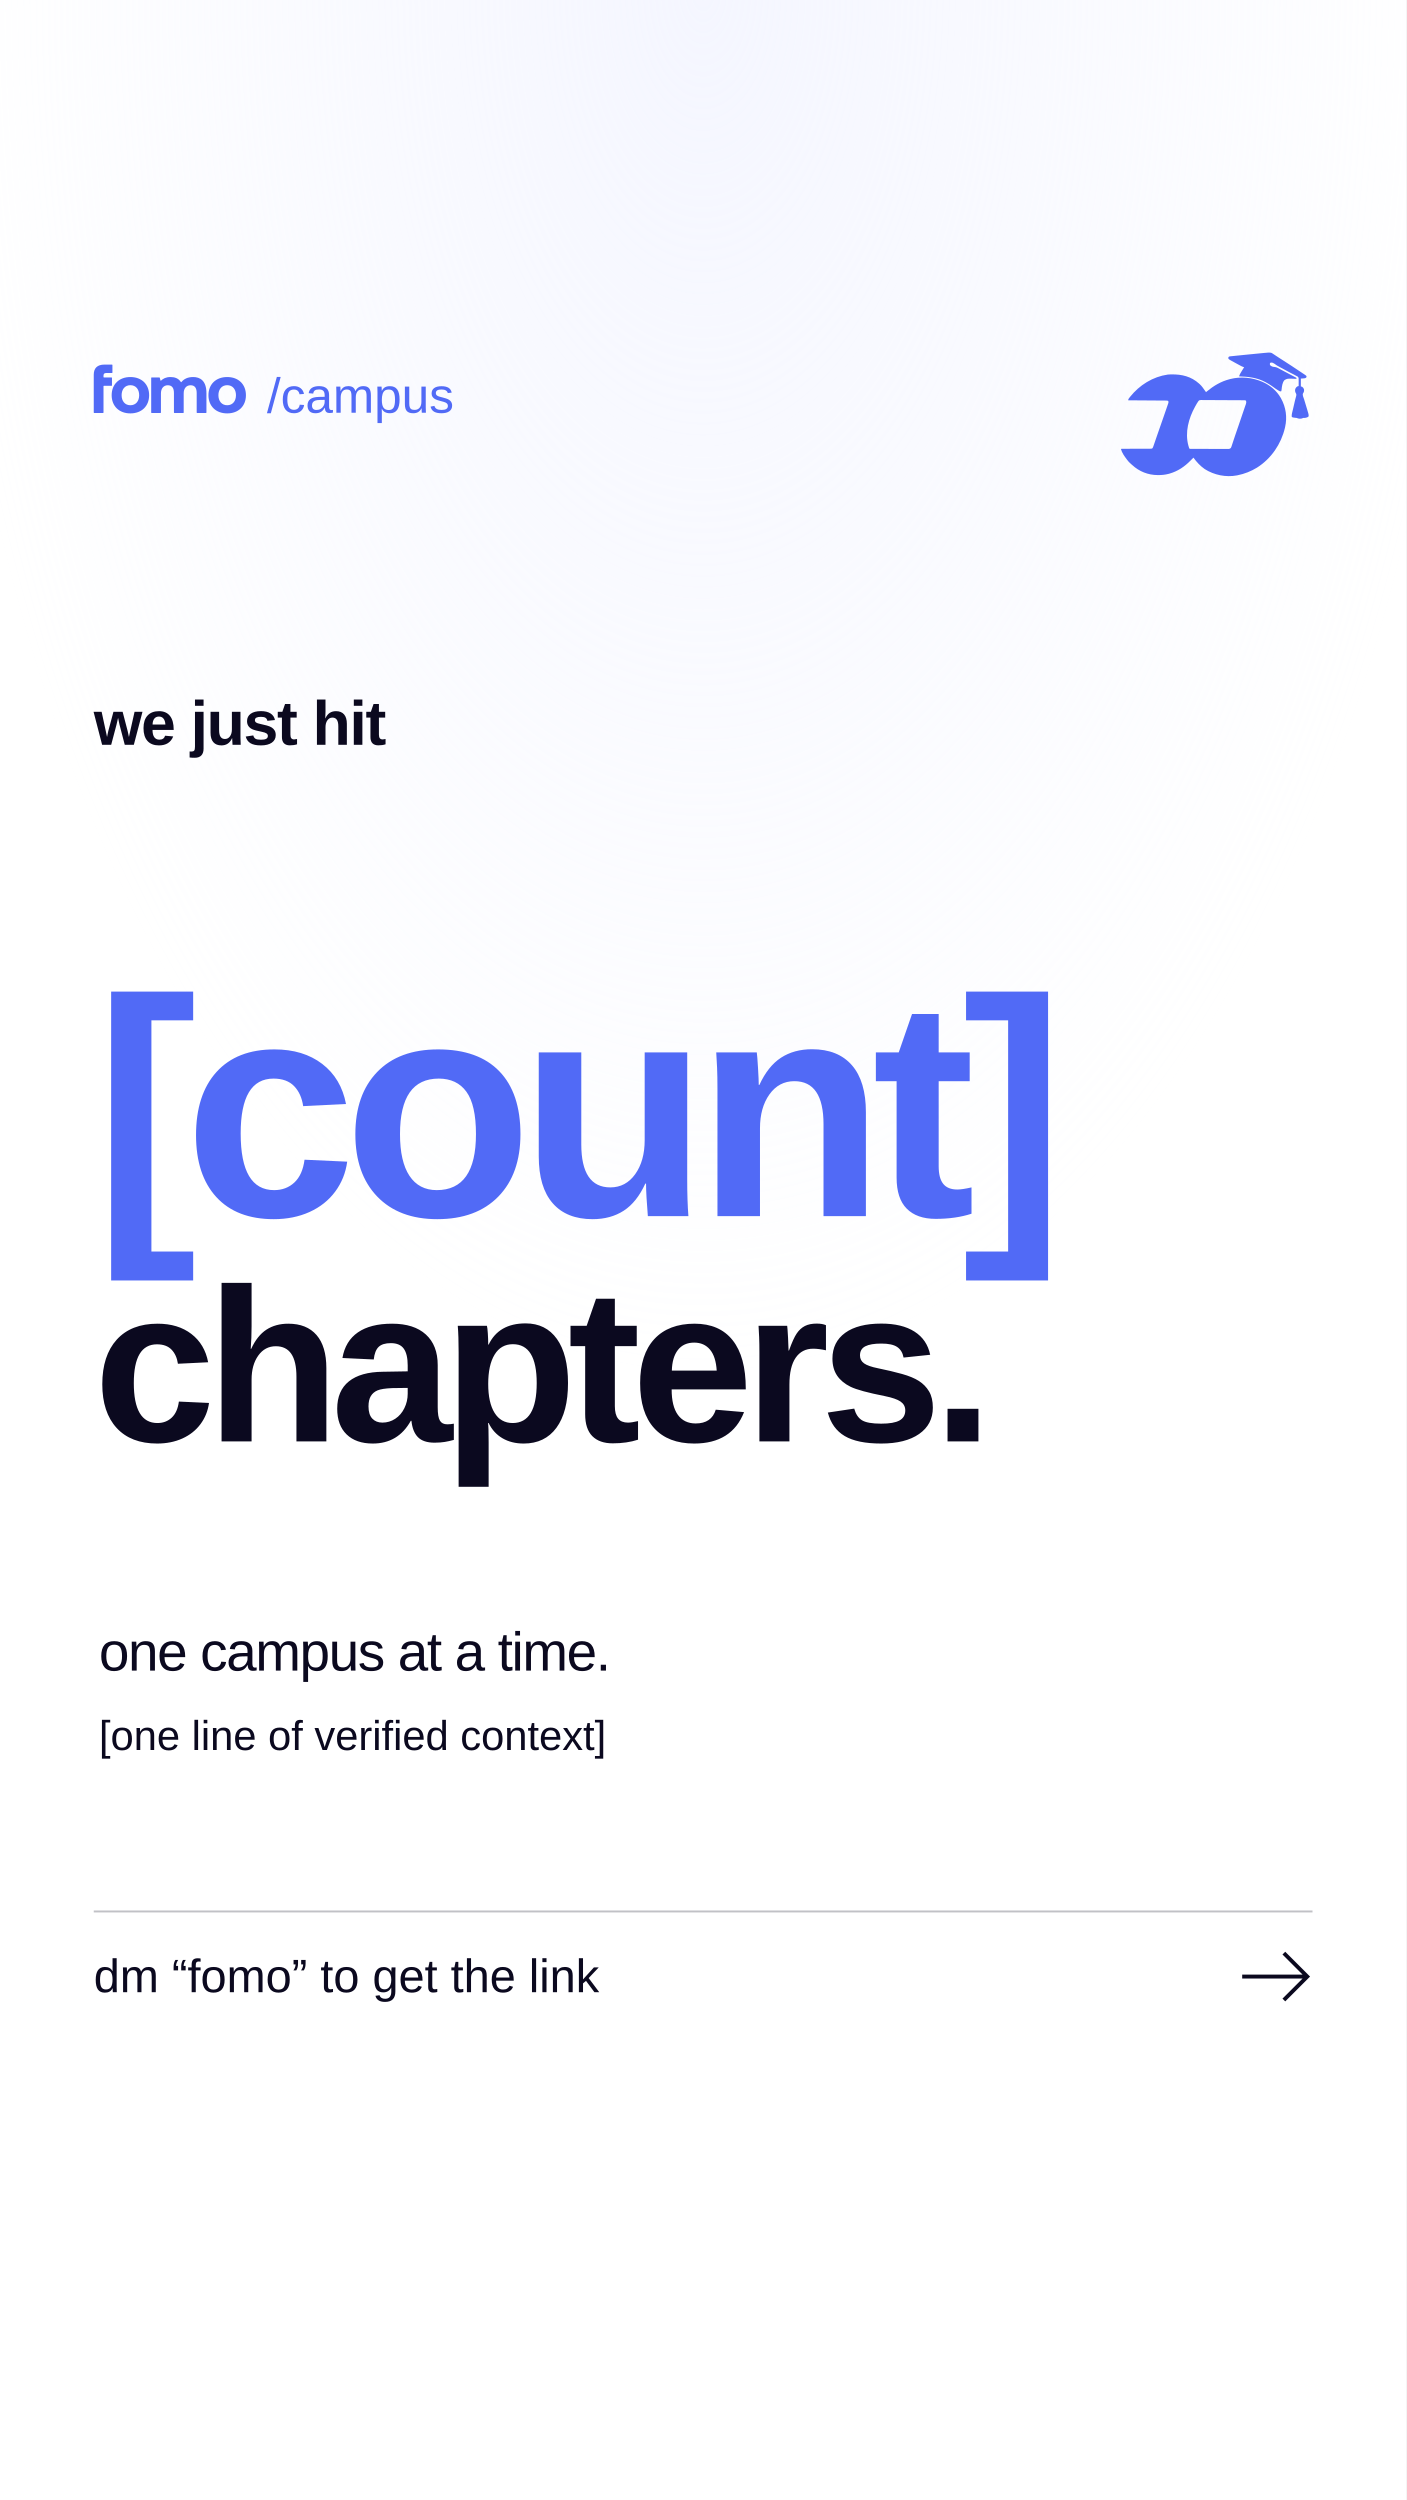
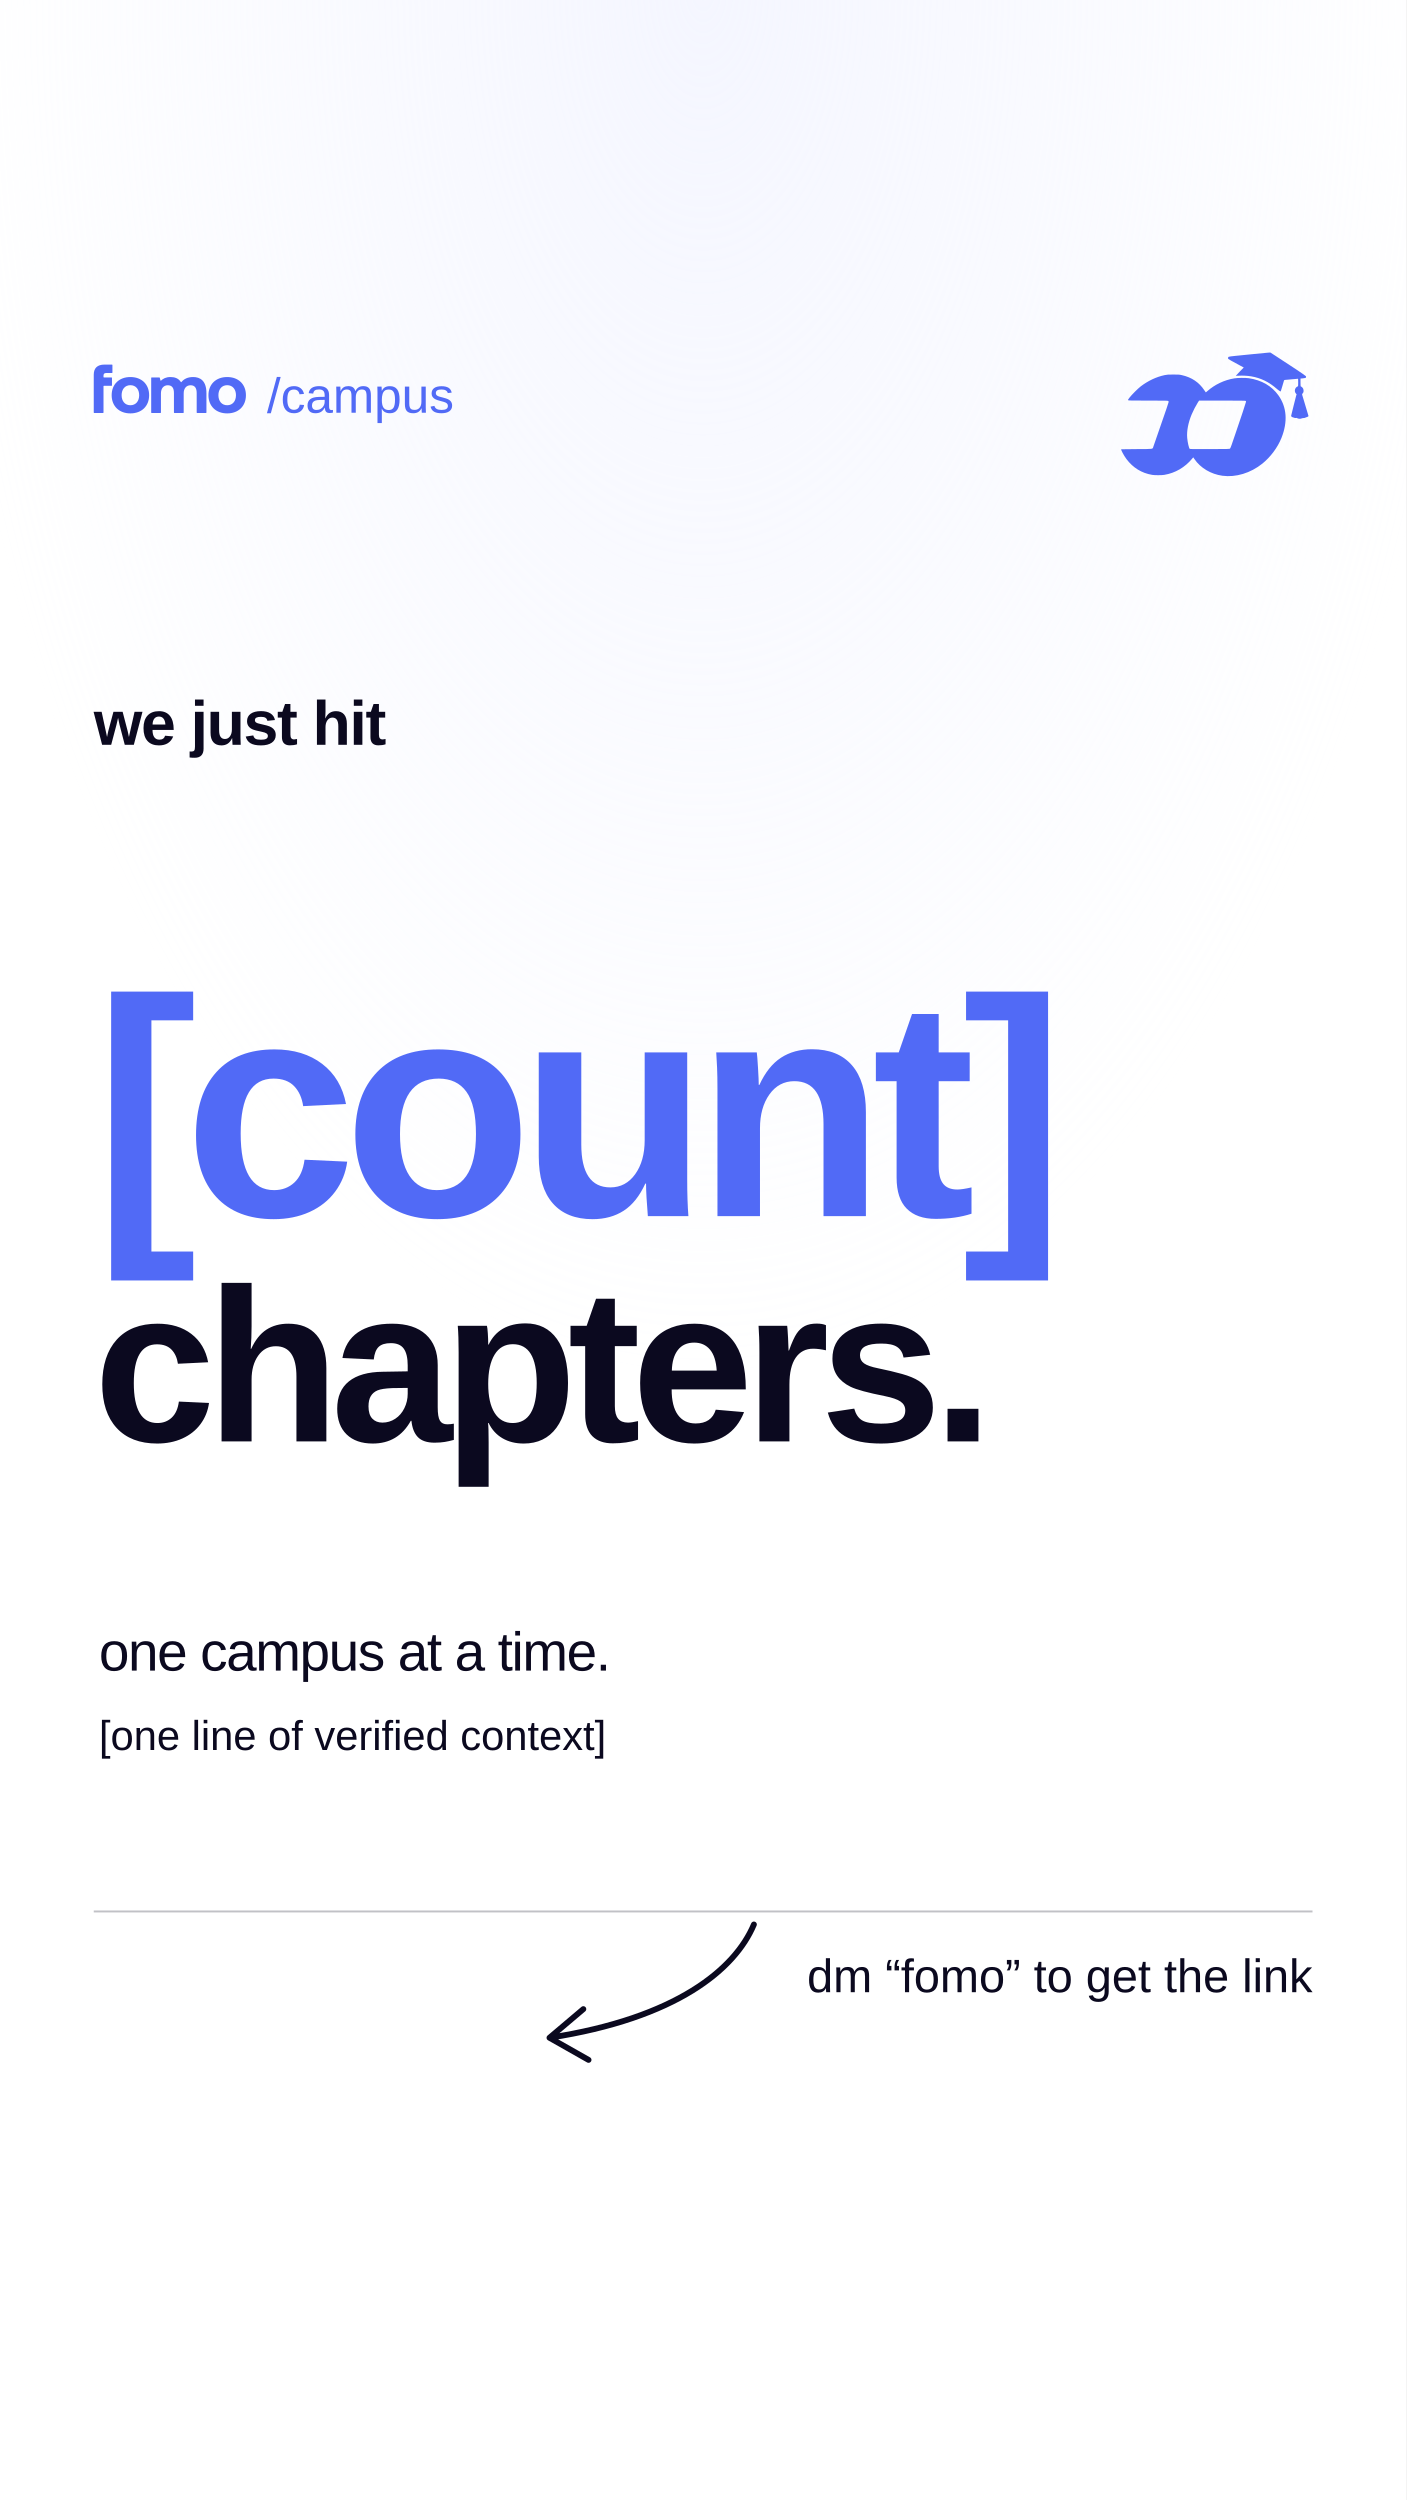
<svg xmlns="http://www.w3.org/2000/svg" xmlns:xlink="http://www.w3.org/1999/xlink" width="1080" height="1920" viewBox="0 0 1080 1920" role="img" aria-labelledby="title description">
  <defs>
    <style>text{font-family:Aeonik,Arial,sans-serif}</style>
    <symbol id="fomo-campus-mark" viewBox="0 0 620 415">
-       <g fill="currentColor" fill-rule="evenodd">
-         <path d="M0 0 C0.381 0.25 0.381 0.25 2.306 1.515 C3.878 2.55 5.442 3.598 6.998 4.657 C9.732 6.515 12.509 8.298 15.292 10.079 C17.399 11.43 19.495 12.796 21.59 14.164 C24.88 16.307 28.187 18.422 31.504 20.523 C49.106 31.686 66.441 43.242 83.757 54.843 C87.17 57.13 90.585 59.413 94.013 61.676 C94.574 62.047 95.136 62.418 95.714 62.8 C97.17 63.763 98.628 64.722 100.087 65.682 C102.25 67.187 102.25 67.187 104.25 69.188 C104.125 71.688 104.125 71.688 103.25 74.188 C99.92 76.466 96.412 76.605 92.5 76.812 C91.469 76.874 91.469 76.874 86.25 77.188 C86.25 85.438 86.25 93.688 86.25 102.188 C87.57 102.517 88.89 102.847 90.25 103.188 C93.186 105.388 95.078 107.671 96.25 111.188 C96.961 116.546 96.293 120.019 93.027 124.352 C90.708 129.829 95.015 138.1 96.688 143.375 C99.934 153.769 103.084 164.192 106.126 174.648 C106.582 176.211 107.043 177.773 107.508 179.334 C108.163 181.539 108.804 183.747 109.441 185.957 C109.64 186.614 109.838 187.272 110.043 187.949 C111.102 191.689 111.539 194.473 110.25 198.188 C104.979 201.712 99.412 202.434 93.25 202.188 C92.944 202.349 92.944 202.349 91.395 203.164 C88.732 204.435 86.752 204.454 83.812 204.438 C82.886 204.443 81.959 204.448 81.004 204.453 C78.072 204.17 75.954 203.315 73.25 202.188 C71.039 201.879 71.039 201.879 68.875 201.75 C59.926 200.789 59.926 200.789 57.25 198.188 C56.676 190.935 59.254 183.051 60.902 176.047 C61.166 174.91 61.428 173.773 61.691 172.635 C62.238 170.271 62.788 167.908 63.343 165.546 C64.049 162.533 64.748 159.518 65.444 156.502 C66.114 153.6 66.79 150.698 67.465 147.797 C67.589 147.259 67.589 147.259 68.219 144.539 C70.17 136.237 70.17 136.237 71.436 132.618 C72.439 129.624 72.221 128.175 71.25 125.188 C70.734 124.259 70.219 123.331 69.688 122.375 C67.648 117.853 67.231 113.939 68.977 109.227 C71.014 105.3 73.119 103.036 77.25 101.188 C77.91 101.188 78.57 101.188 79.25 101.188 C79.33 97.308 79.35 93.434 79.317 89.554 C79.314 88.237 79.327 86.92 79.356 85.603 C79.581 74.805 79.581 74.805 76.586 71.166 C74.22 69.539 71.868 68.365 69.25 67.188 C67.39 66.189 65.532 65.186 63.676 64.18 C62.166 63.406 60.657 62.632 59.143 61.865 C56.393 60.469 53.652 59.054 50.91 57.641 C50.353 57.354 49.796 57.067 49.223 56.772 C41.778 52.927 34.443 48.882 27.102 44.844 C24.172 43.233 21.236 41.643 18.273 40.094 C12.833 37.246 7.855 34.277 3.02 30.48 C-0.601 27.835 -4.037 26.039 -8.625 26.438 C-10.75 27.188 -10.75 27.188 -11.75 28.188 C-12.125 31 -12.125 31 -11.75 34.188 C-7.513 38.673 -2.735 40.104 3.273 40.398 C9.259 41.042 13.924 43.743 19.125 46.625 C20.657 47.45 22.189 48.275 23.722 49.099 C25.262 49.929 26.798 50.767 28.334 51.605 C31.714 53.44 35.119 55.223 38.531 56.998 C41.6 58.598 44.657 60.22 47.714 61.844 C50.058 63.086 52.407 64.318 54.756 65.549 C57.322 66.898 59.879 68.263 62.438 69.625 C62.925 69.879 62.925 69.879 65.395 71.166 C66.289 71.646 67.184 72.126 68.105 72.621 C68.906 73.044 69.707 73.468 70.532 73.904 C71.099 74.328 71.666 74.751 72.25 75.188 C72.25 76.177 72.25 77.168 72.25 78.188 C71.151 78.125 70.052 78.063 68.92 77.999 C43.085 76.883 43.085 76.883 34.25 82.188 C27.439 89.664 26.212 102.172 25.144 111.841 C24.906 113.925 24.906 113.925 24.25 117.188 C21.25 118.188 21.25 118.188 18.527 116.992 C17.406 116.363 16.294 115.718 15.188 115.062 C14.58 114.71 13.972 114.357 13.346 113.994 C8.089 110.861 3.173 107.315 -1.75 103.688 C-9.148 98.237 -16.625 93.466 -24.75 89.188 C-25.316 88.881 -25.883 88.575 -26.466 88.259 C-52.526 74.198 -80.598 71.188 -109.75 70.188 C-108.162 64.183 -104.98 59.26 -101.75 54 C-101.203 53.098 -100.657 52.197 -100.094 51.268 C-95.861 44.3 -95.861 44.3 -93.75 41.188 C-94.612 40.923 -95.473 40.659 -96.361 40.387 C-99.744 39.256 -102.842 37.695 -105.969 35.992 C-106.545 35.683 -107.121 35.375 -107.714 35.056 C-109.562 34.063 -111.406 33.063 -113.25 32.062 C-114.516 31.379 -115.782 30.696 -117.048 30.013 C-123.518 26.517 -129.979 23.004 -136.375 19.375 C-136.646 19.222 -136.646 19.222 -138.018 18.447 C-140.228 17.172 -141.932 16.005 -143.75 14.188 C-144 11.688 -144 11.688 -143.75 9.188 C-141.368 6.806 -140.56 6.841 -137.29 6.505 C-136.35 6.404 -135.41 6.303 -134.442 6.199 C-133.924 6.148 -133.924 6.148 -131.301 5.891 C-130.209 5.776 -129.117 5.662 -127.991 5.545 C-124.98 5.23 -121.968 4.927 -118.955 4.627 C-116.426 4.374 -113.899 4.115 -111.371 3.855 C-103.213 3.02 -95.052 2.208 -86.891 1.4 C-84.737 1.186 -82.584 0.972 -80.43 0.757 C-71.143 -0.17 -61.855 -1.084 -52.566 -1.986 C-50.513 -2.186 -48.46 -2.388 -46.408 -2.591 C-43.148 -2.912 -39.887 -3.226 -36.627 -3.536 C-34.875 -3.703 -33.123 -3.877 -31.372 -4.051 C-8.751 -6.169 -8.751 -6.169 0 0 Z " fill="currentColor" transform="translate(496.75,16.8125)" id="graduation-cap" />
-         <path d="M0 0 C0.334 -0.005 0.334 -0.005 2.026 -0.03 C35.306 -0.419 64.488 6.477 89.801 29.238 C90.184 29.581 90.184 29.581 92.125 31.312 C98.284 37.128 102.994 43.789 107.761 50.741 C109.059 52.61 110.417 54.431 111.801 56.238 C112.456 55.693 113.11 55.148 113.785 54.586 C135.692 36.436 158.906 22.309 186.801 15.238 C187.536 15.044 188.272 14.849 189.029 14.648 C222.008 6.26 258.766 9.745 289.801 23.238 C290.489 23.536 291.178 23.833 291.887 24.14 C315.49 34.578 335.991 51.705 348.801 74.238 C349.161 74.872 349.521 75.506 349.893 76.159 C365.526 104.281 369.958 135.83 362.801 167.238 C362.629 167.999 362.458 168.76 362.281 169.544 C350.348 221.049 318.521 267.61 273.594 295.941 C254.204 307.791 234.057 315.773 211.801 320.238 C211.502 320.298 211.502 320.298 209.992 320.602 C174.894 327.278 137.487 319.563 107.488 300.426 C93.103 290.303 82.155 278.326 71.801 264.238 C68.857 267.165 65.943 270.117 63.051 273.094 C43.793 292.806 22.475 307.371 -4.262 314.988 C-4.609 315.088 -4.609 315.088 -6.369 315.591 C-17.371 318.551 -28.393 319.631 -39.762 319.613 C-40.365 319.613 -40.969 319.612 -41.591 319.612 C-72.15 319.486 -100.351 308.257 -122.715 287.512 C-124.06 286.281 -125.416 285.061 -126.829 283.909 C-131.425 280.147 -135.019 276.047 -138.574 271.301 C-138.854 270.931 -138.854 270.931 -140.267 269.058 C-147.312 259.582 -155.16 248.829 -158.199 237.238 C-157.199 236.238 -157.199 236.238 -155.554 236.114 C-155.195 236.114 -155.195 236.114 -153.379 236.114 C-152.557 236.111 -151.735 236.109 -150.889 236.106 C-149.981 236.108 -149.073 236.11 -148.137 236.112 C-147.662 236.111 -147.662 236.111 -145.255 236.107 C-143.182 236.103 -141.109 236.101 -139.036 236.1 C-134.637 236.097 -130.239 236.075 -125.84 236.055 C-117.64 236.017 -109.441 235.985 -101.241 235.988 C-95.547 235.99 -89.853 235.965 -84.159 235.926 C-81.984 235.915 -79.81 235.914 -77.635 235.922 C-74.596 235.931 -71.559 235.91 -68.52 235.882 C-67.616 235.892 -66.712 235.902 -65.781 235.913 C-63.48 235.874 -61.431 235.795 -59.199 235.238 C-57.222 232.975 -57.222 232.975 -56.199 230.238 C-56.049 229.877 -56.049 229.877 -55.287 228.046 C-55.034 227.307 -54.781 226.568 -54.52 225.807 C-54.225 224.954 -53.929 224.101 -53.625 223.222 C-53.313 222.303 -53.001 221.384 -52.68 220.438 C-52.345 219.467 -52.01 218.496 -51.665 217.495 C-50.567 214.307 -49.477 211.116 -48.387 207.926 C-47.618 205.689 -46.848 203.452 -46.078 201.216 C-45.688 200.085 -45.299 198.955 -44.91 197.824 C-44.717 197.263 -44.523 196.703 -44.324 196.125 C-43.737 194.417 -43.149 192.708 -42.562 191 C-39.445 181.928 -36.273 172.877 -33.085 163.829 C-30.438 156.305 -27.818 148.772 -25.199 141.238 C-25.01 140.693 -25.01 140.693 -24.05 137.935 C-21.733 131.275 -19.426 124.611 -17.137 117.941 C-16.101 114.925 -15.062 111.911 -14.015 108.9 C-12.847 105.543 -11.696 102.18 -10.547 98.816 C-10.192 97.805 -9.838 96.793 -9.473 95.751 C-9.315 95.284 -9.315 95.284 -8.516 92.923 C-8.236 92.111 -7.956 91.299 -7.668 90.462 C-7.144 87.979 -7.261 86.586 -8.199 84.238 C-10.694 82.991 -12.393 83.1 -15.185 83.08 C-16.24 83.07 -17.294 83.06 -18.381 83.05 C-19.554 83.044 -20.727 83.039 -21.901 83.033 C-23.133 83.023 -24.364 83.013 -25.596 83.003 C-28.945 82.976 -32.294 82.955 -35.643 82.935 C-39.141 82.913 -42.639 82.886 -46.137 82.859 C-52.764 82.809 -59.39 82.764 -66.016 82.721 C-73.559 82.672 -81.102 82.617 -88.645 82.561 C-104.163 82.447 -119.681 82.341 -135.199 82.238 C-135.199 78.256 -133.316 76.355 -130.949 73.363 C-130.725 73.077 -130.725 73.077 -129.591 71.629 C-99.67 33.987 -57.047 7.132 -9.063 0.45 C-6.043 0.107 -3.037 0.037 0 0 Z M85.796 87.473 C85.467 88.055 85.139 88.638 84.801 89.238 C84.204 90.127 83.608 91.016 82.993 91.931 C81.328 94.816 79.668 97.702 78.051 100.613 C77.748 101.154 77.446 101.696 77.135 102.253 C56.446 139.508 44.401 184.136 55.855 226.273 C58.318 234.756 58.318 234.756 59.801 236.238 C61.436 236.341 63.077 236.373 64.716 236.379 C65.248 236.382 65.248 236.382 67.94 236.396 C69.13 236.397 70.319 236.398 71.509 236.399 C72.754 236.404 73.999 236.409 75.244 236.414 C78.634 236.428 82.025 236.434 85.415 236.438 C87.533 236.441 89.65 236.446 91.767 236.45 C98.388 236.464 105.009 236.473 111.629 236.477 C119.278 236.482 126.927 236.499 134.576 236.528 C140.483 236.55 146.39 236.56 152.298 236.561 C155.828 236.562 159.358 236.568 162.889 236.586 C166.21 236.602 169.532 236.605 172.854 236.596 C174.073 236.595 175.292 236.599 176.511 236.609 C178.175 236.622 179.84 236.614 181.505 236.606 C181.971 236.607 181.971 236.607 184.328 236.61 C187.274 236.167 188.63 235.243 190.801 233.238 C191.826 231.269 191.826 231.269 192.577 228.99 C192.87 228.127 193.162 227.263 193.463 226.373 C193.766 225.431 194.07 224.49 194.383 223.52 C194.714 222.531 195.045 221.542 195.385 220.524 C196.286 217.828 197.174 215.128 198.058 212.427 C198.991 209.588 199.939 206.754 200.887 203.919 C201.273 202.767 201.658 201.614 202.044 200.462 C202.235 199.888 202.427 199.315 202.624 198.725 C203.21 196.972 203.793 195.219 204.377 193.465 C207.713 183.444 211.177 173.469 214.683 163.506 C220.927 145.762 227.018 127.969 232.861 110.088 C233.957 106.744 235.087 103.418 236.28 100.107 C236.399 99.771 236.399 99.771 237.001 98.067 C237.451 96.798 237.911 95.532 238.385 94.271 C239.795 90.248 239.98 87.345 238.801 83.238 C236.124 81.9 234.056 82.094 231.058 82.071 C230.464 82.065 229.871 82.059 229.259 82.053 C227.261 82.035 225.264 82.024 223.267 82.014 C221.838 82.002 220.409 81.991 218.98 81.979 C214.279 81.943 209.579 81.917 204.879 81.895 C204.079 81.891 203.28 81.887 202.456 81.883 C194.917 81.846 187.378 81.815 179.839 81.793 C170.194 81.766 160.549 81.715 150.904 81.633 C144.124 81.577 137.344 81.548 130.563 81.539 C126.512 81.533 122.463 81.515 118.413 81.468 C114.601 81.424 110.79 81.413 106.977 81.428 C105.58 81.428 104.183 81.416 102.786 81.39 C90.014 81.172 90.014 81.172 85.796 87.473 Z " fill="currentColor" transform="translate(170.1992,80.76172)" id="fomo-eyes" />
+       <g fill="currentColor" fill-rule="evenodd" transform="translate(-240.190 -291.993) scale(0.815589)">
+         <path d="M704.000,851.489 C659.298,845.350 618.849,821.276 595.279,786.779 L590.531,779.831 L586.540,784.665 C558.138,819.063 520.232,841.118 477.500,848.109 C467.438,849.755 440.897,849.775 431.000,848.144 C390.066,841.399 356.287,820.720 330.727,786.759 C320.650,773.369 307.823,749.353 310.282,748.480 C310.952,748.242 338.147,747.924 370.715,747.774 C437.969,747.463 431.842,748.359 435.217,738.339 C436.299,735.128 440.265,723.725 444.030,713.000 C452.124,689.943 474.687,624.651 486.579,589.869 C491.210,576.322 495.000,564.542 495.000,563.691 C495.000,562.839 494.293,561.436 493.429,560.571 C492.027,559.170 483.541,559.000 415.051,559.000 C348.565,559.000 338.080,558.802 337.020,557.524 C336.010,556.307 336.975,554.517 342.549,547.274 C351.040,536.242 375.944,511.356 386.500,503.355 C415.124,481.659 446.747,466.787 479.000,459.852 C488.127,457.890 492.509,457.588 512.500,457.547 C533.032,457.505 536.614,457.749 545.881,459.824 C584.401,468.449 613.143,487.752 633.619,518.750 C636.617,523.288 639.264,527.000 639.501,527.000 C639.739,527.000 642.144,525.037 644.846,522.637 C674.311,496.467 711.276,478.895 750.500,472.411 C763.328,470.290 794.041,469.982 806.500,471.849 C856.836,479.392 895.899,501.942 921.968,538.507 C954.832,584.602 958.909,641.335 933.881,704.280 C919.198,741.207 891.383,778.611 859.500,804.302 C813.865,841.075 756.010,858.632 704.000,851.489 Z M733.852,745.500 C734.901,744.400 737.568,738.100 739.778,731.500 C741.988,724.900 748.839,704.875 755.003,687.000 C774.125,631.539 796.000,565.624 796.000,563.462 C796.000,562.328 795.460,560.860 794.800,560.200 C793.884,559.284 772.221,559.000 703.396,559.000 L613.193,559.000 L607.900,567.250 C600.996,578.011 590.163,598.929 584.528,612.379 C570.986,644.701 564.625,678.053 567.010,704.228 C568.643,722.141 573.768,744.378 576.815,746.768 C578.095,747.772 594.392,747.980 655.188,747.768 C730.463,747.505 731.982,747.461 733.852,745.500 Z M998.299,628.894 C996.539,628.385 994.824,627.524 994.489,626.982 C994.146,626.428 992.190,626.266 990.022,626.612 C987.410,627.030 985.121,626.708 982.929,625.615 C981.149,624.727 978.923,624.000 977.981,624.000 C975.197,624.000 970.787,619.991 971.523,618.130 C971.877,617.233 975.979,600.548 980.638,581.052 C985.297,561.556 989.956,543.106 990.991,540.052 L992.872,534.500 L990.500,532.000 C982.248,523.304 985.952,507.770 997.250,503.694 C998.807,503.132 999.000,501.464 999.000,488.531 C999.000,480.539 998.672,474.000 998.272,474.000 C995.946,474.000 949.957,478.091 947.317,478.533 C943.666,479.144 944.526,477.033 936.947,504.000 C934.088,514.175 931.444,522.838 931.072,523.252 C930.186,524.238 922.689,519.440 916.433,513.885 C885.904,486.771 853.740,470.988 815.991,464.599 C802.027,462.235 782.154,461.195 768.545,462.114 C761.969,462.559 756.404,462.737 756.178,462.511 C755.952,462.285 762.816,454.929 771.432,446.164 L787.096,430.229 L769.798,420.922 C739.352,404.542 727.553,397.893 726.782,396.682 C725.220,394.225 725.982,390.057 728.250,388.655 C729.634,387.800 738.967,386.442 752.500,385.127 C764.600,383.951 796.325,380.774 823.000,378.067 C849.675,375.360 875.775,372.844 881.000,372.477 L890.500,371.808 L909.000,383.723 C968.284,421.904 1027.749,461.663 1028.963,463.931 C1030.330,466.486 1029.516,469.662 1027.182,470.880 C1026.257,471.362 1021.562,472.077 1016.750,472.468 L1008.000,473.180 L1008.000,488.590 C1008.000,499.093 1008.349,504.000 1009.096,504.000 C1011.343,504.000 1016.111,508.296 1018.023,512.044 C1020.213,516.339 1020.635,523.898 1018.875,527.316 C1018.256,528.517 1016.830,530.510 1015.706,531.745 C1013.883,533.746 1013.790,534.397 1014.850,537.745 C1015.504,539.810 1021.252,559.030 1027.624,580.456 L1039.210,619.412 L1036.994,621.206 C1035.775,622.193 1033.954,623.000 1032.946,623.000 C1031.939,623.000 1029.564,623.915 1027.670,625.032 C1025.599,626.254 1022.684,627.005 1020.362,626.915 C1018.238,626.833 1014.700,627.473 1012.500,628.339 C1008.042,630.092 1003.110,630.285 998.299,628.894 Z" />
      </g>
    </symbol>
    <symbol id="fomo-wordmark" viewBox="0 0 352 113">
      <path d="M0.003 23.325C0.003 8.468 7.991 0 24.923 0H42.105C42.675 0 43.134 0.46 43.134 1.029V18.462C43.134 19.031 42.675 19.49 42.105 19.49H28.757C24.443 19.49 22.526 21.408 22.526 25.561V28.685C22.526 29.255 22.985 29.714 23.555 29.714H41.076C41.646 29.714 42.105 30.174 42.105 30.743V48.014C42.105 48.584 41.646 49.043 41.076 49.043H23.555C22.985 49.043 22.526 49.503 22.526 50.072V110.797C22.526 111.366 22.066 111.826 21.497 111.826H1.029C0.46 111.826 0 111.366 0 110.797V23.325H0.003Z" fill="currentColor" />
      <path d="M41.381 70.769C41.381 45.528 58.636 28.757 84.673 28.757C110.711 28.757 127.965 45.531 127.965 70.769C127.965 96.008 110.711 112.782 84.673 112.782C58.636 112.782 41.381 96.008 41.381 70.769ZM104.959 70.769C104.959 57.192 97.291 47.606 84.67 47.606C72.049 47.606 64.384 57.192 64.384 70.769C64.384 84.347 72.052 93.933 84.67 93.933C97.287 93.933 104.959 84.347 104.959 70.769Z" fill="currentColor" />
      <path d="M260.369 65.978V110.796C260.369 111.366 259.909 111.825 259.34 111.825H238.872C238.302 111.825 237.843 111.366 237.843 110.796V65.817C237.843 53.995 233.371 47.767 223.785 47.767C214.199 47.767 207.491 54.794 207.81 67.415V110.796C207.81 111.366 207.35 111.825 206.781 111.825H186.313C185.744 111.825 185.284 111.366 185.284 110.796V65.817C185.284 53.995 180.812 47.767 171.065 47.767C161.318 47.767 155.251 55.117 155.251 66.616V110.796C155.251 111.366 154.792 111.825 154.222 111.825H133.754C133.185 111.825 132.725 111.366 132.725 110.796V30.746C132.725 30.177 133.185 29.717 133.754 29.717H151.571C152.044 29.717 152.456 30.039 152.569 30.495L154.088 36.58C154.246 37.211 155.028 37.447 155.501 37.002C160.183 32.615 166.476 28.757 177.451 28.757C186.961 28.757 195.882 31.703 201.246 40.284C201.565 40.791 202.281 40.836 202.652 40.362C208.307 33.136 217.317 28.757 229.687 28.757C245.662 28.757 260.358 37.063 260.358 65.978H260.369Z" fill="currentColor" />
      <path d="M265.029 70.769C265.029 45.528 282.284 28.757 308.321 28.757C334.359 28.757 351.613 45.531 351.613 70.769C351.613 96.008 334.359 112.782 308.321 112.782C282.284 112.782 265.029 96.008 265.029 70.769ZM328.607 70.769C328.607 57.192 320.939 47.606 308.318 47.606C295.697 47.606 288.032 57.192 288.032 70.769C288.032 84.347 295.7 93.933 308.318 93.933C320.935 93.933 328.607 84.347 328.607 70.769Z" fill="currentColor" />
    </symbol>
    <radialGradient id="glow" cx="0.5" cy="0" r="0.55">
      <stop stop-color="#EAEDFF" stop-opacity="0.5" />
      <stop offset="1" stop-color="#EAEDFF" stop-opacity="0" />
    </radialGradient>
  </defs>
  <g id="background">
    <rect width="1080" height="1920" fill="#FFFFFF" />
    <rect width="1080" height="1920" fill="url(#glow)" />
  </g>
  <g id="brand" color="#516AF6">
    <use href="#fomo-wordmark" xlink:href="#fomo-wordmark" x="72" y="280" width="117" height="37.560" />
    <text x="205" y="317" font-size="38" fill="#516AF6" font-weight="500">/campus</text>
    <use href="#fomo-campus-mark" xlink:href="#fomo-campus-mark" x="858" y="268" width="150" height="100.403" />
  </g>
  <g id="editable-chapter-milestone">
    <text x="72" y="572" font-size="48" fill="#0B091F" font-weight="700" letter-spacing="-1">we just hit</text>
    <text x="72" y="934" font-size="238" fill="#516AF6" font-weight="700" letter-spacing="-10">[count]</text>
    <text x="72" y="1107" font-size="168" fill="#0B091F" font-weight="700" letter-spacing="-7">chapters.</text>
    <text x="76" y="1283" font-size="42" fill="#0B091F" font-weight="500" letter-spacing="-1">one campus at a time.</text>
    <text x="76" y="1344" font-size="32" fill="#0B091F" font-weight="400">[one line of verified context]</text>
  </g>
  <g id="editable-call-to-action">
    <path d="M72 1468 H1008" fill="none" stroke="#0B091F" stroke-opacity=".25" stroke-width="1.5" />
-     <text x="72" y="1530" font-size="36" fill="#0B091F" font-weight="500">dm “fomo” to get the link</text>
-     <path d="M954 1518 H1004 M986 1500 L1004 1518 L986 1536" fill="none" stroke="#0B091F" stroke-width="3" />
+     <text x="1008" y="1530" font-size="36" fill="#0B091F" font-weight="500" text-anchor="end">dm “fomo” to get the link</text>
+     <path id="cta-arrow" d="M157 0C142.5 34.5 97.5 72 0 87M26 65L0 87L30 104" transform="translate(422 1478)" fill="none" stroke="#0B091F" stroke-width="4.5" stroke-linecap="round" stroke-linejoin="round" />
  </g>
</svg>
